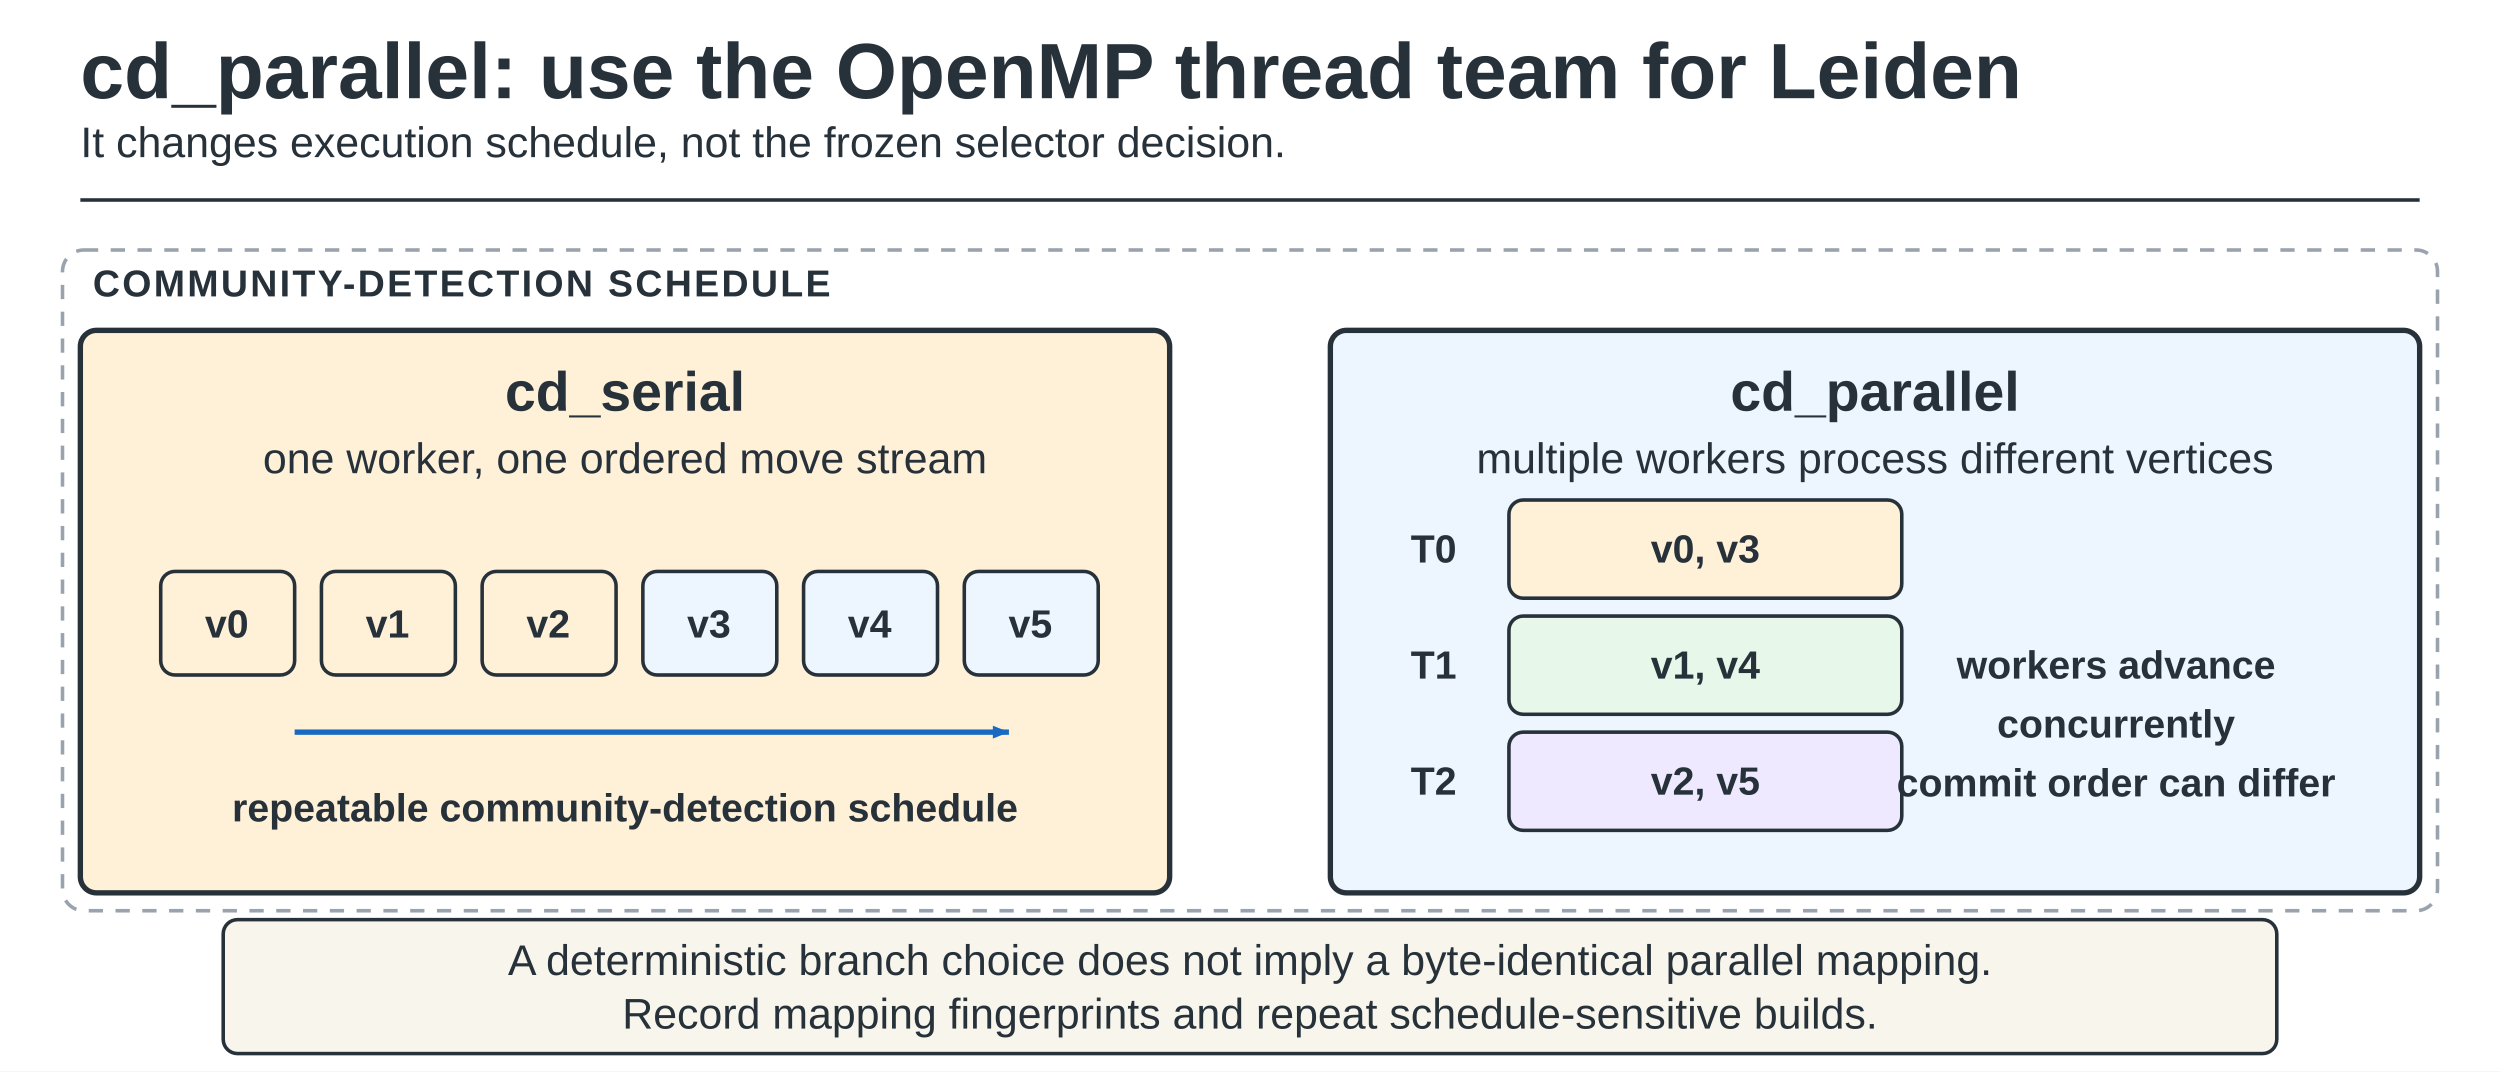
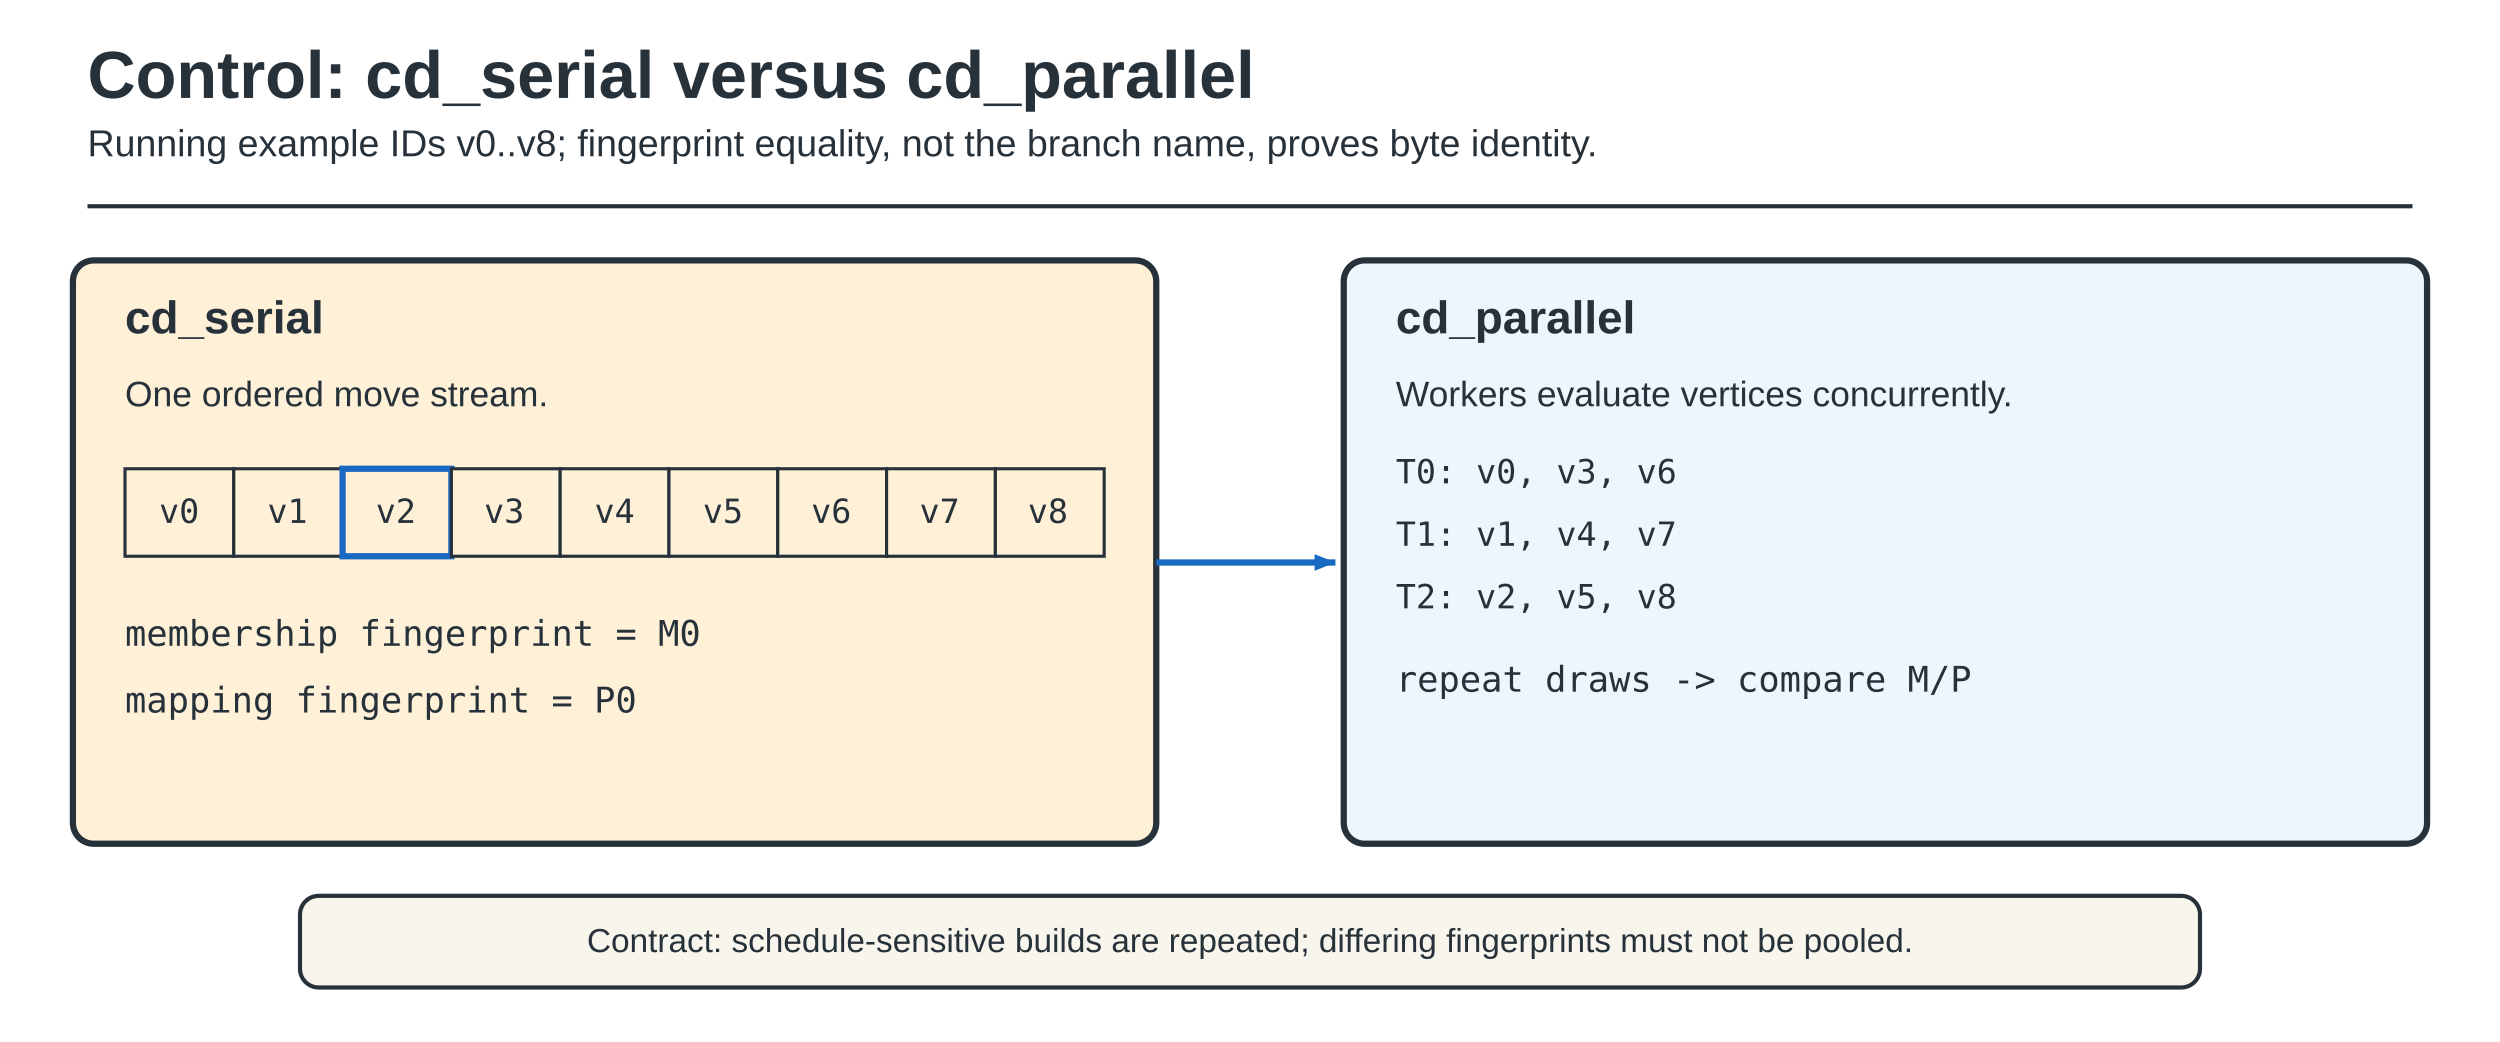
- <svg xmlns="http://www.w3.org/2000/svg" width="1400" height="600" viewBox="0 0 1400 600" role="img" aria-labelledby="title desc" fill="#27313A">
+ <svg xmlns="http://www.w3.org/2000/svg" width="1200" height="500" viewBox="0 0 1200 500" role="img" aria-labelledby="title desc" fill="#27313A">
  <defs>
-     <marker id="arrow" viewBox="0 0 10 8" markerWidth="9" markerHeight="8" refX="10" refY="4" orient="auto" markerUnits="userSpaceOnUse">
+     <marker id="arrow" viewBox="0 0 10 8" markerWidth="10" markerHeight="8" refX="10" refY="4" orient="auto" markerUnits="userSpaceOnUse">
      <path d="M0 0 L10 4 L0 8 Z" fill="#1769C2" />
    </marker>
    <style>
      :root{color-scheme:light dark}
      @media(prefers-color-scheme:dark){
        [fill="#27313A"]{fill:#ECE7DD}[stroke="#27313A"]{stroke:#ECE7DD}
-         [fill="#FFFFFF"]{fill:#1E2327}
-         [fill="#F8F6EC"]{fill:#252A2E}[fill="#EDF5FF"]{fill:#273846}
-         [fill="#E7F7EA"]{fill:#24382A}[fill="#FFF0D8"]{fill:#3B3122}
-         [fill="#F7DEDC"]{fill:#3D292A}[fill="#EEE9FF"]{fill:#302C3C}
-         [stroke="#9AA3AD"]{stroke:#747D86}
+         [fill="#FFFFFF"]{fill:#1E2327}[fill="#F8F6EC"]{fill:#252A2E}
+         [fill="#EDF5FF"]{fill:#273846}[fill="#E7F7EA"]{fill:#24382A}
+         [fill="#FFF0D8"]{fill:#3B3122}[fill="#F7DEDC"]{fill:#3D292A}
+         [fill="#EEE9FF"]{fill:#302C3C}[stroke="#9AA3AD"]{stroke:#747D86}
+         [stroke="#1769C2"]{stroke:#63A8FF}[fill="#1769C2"]{fill:#63A8FF}
+         .arrow{stroke:#63A8FF!important}.edge{stroke:#ECE7DD!important}
      }
      .sans{font-family:Arial,Helvetica,sans-serif}
-       .title{font-size:44px;font-weight:700}.subtitle{font-size:24px}
-       .domain{font-size:21px;font-weight:700;letter-spacing:1.3px}
-       .heading{font-size:31px;font-weight:700}.body{font-size:24px}
-       .label{font-size:22px;font-weight:700}
-       .flow{fill:none;stroke:#1769C2;stroke-width:3;marker-end:url(#arrow)}
+       .mono{font-family:"SFMono-Regular",Consolas,monospace}
+       .title{font-size:32px;font-weight:700}.subtitle{font-size:18px}
+       .domain{font-size:16px;font-weight:700;letter-spacing:1.2px}.heading{font-size:22px;font-weight:700}
+       .label{font-size:18px;font-weight:700}.body{font-size:17px}.small{font-size:16px}
+       .arrow{fill:none;stroke:#1769C2;stroke-width:3;marker-end:url(#arrow)}
+       .edge{stroke:#27313A;stroke-width:2.2}
    </style>
  </defs>
-   <rect width="1400" height="600" fill="#FFFFFF" />
-   <text x="45" y="55" class="sans title">cd_parallel: use the OpenMP thread team for Leiden</text>
-   <text x="45" y="88" class="sans subtitle">It changes execution schedule, not the frozen selector decision.</text>
-   <line x1="45" y1="112" x2="1355" y2="112" stroke="#27313A" stroke-width="2" />
-   <rect x="35" y="140" width="1330" height="370" rx="12" fill="none" stroke="#9AA3AD" stroke-width="2" stroke-dasharray="8 7" />
-   <text x="52" y="166" class="sans domain">COMMUNITY-DETECTION SCHEDULE</text>
-   <g transform="translate(0 35)">
-     <rect x="45" y="150" width="610" height="315" rx="9" fill="#FFF0D8" stroke="#27313A" stroke-width="3" />
-     <text x="350" y="195" text-anchor="middle" class="sans heading">cd_serial</text>
-     <text x="350" y="230" text-anchor="middle" class="sans body">one worker, one ordered move stream</text>
-     <g transform="translate(90 285)" class="sans label" text-anchor="middle">
-       <rect x="0" y="0" width="75" height="58" rx="8" fill="#FFF0D8" stroke="#27313A" stroke-width="2" />
-       <text x="37" y="37">v0</text>
-       <rect x="90" y="0" width="75" height="58" rx="8" fill="#FFF0D8" stroke="#27313A" stroke-width="2" />
-       <text x="127" y="37">v1</text>
-       <rect x="180" y="0" width="75" height="58" rx="8" fill="#FFF0D8" stroke="#27313A" stroke-width="2" />
-       <text x="217" y="37">v2</text>
-       <rect x="270" y="0" width="75" height="58" rx="8" fill="#EDF5FF" stroke="#27313A" stroke-width="2" />
-       <text x="307" y="37">v3</text>
-       <rect x="360" y="0" width="75" height="58" rx="8" fill="#EDF5FF" stroke="#27313A" stroke-width="2" />
-       <text x="397" y="37">v4</text>
-       <rect x="450" y="0" width="75" height="58" rx="8" fill="#EDF5FF" stroke="#27313A" stroke-width="2" />
-       <text x="487" y="37">v5</text>
-     </g>
-     <path d="M165 375 H565" class="flow" />
-     <text x="350" y="425" text-anchor="middle" class="sans label">repeatable community-detection schedule</text>
-     <rect x="745" y="150" width="610" height="315" rx="9" fill="#EDF5FF" stroke="#27313A" stroke-width="3" />
-     <text x="1050" y="195" text-anchor="middle" class="sans heading">cd_parallel</text>
-     <text x="1050" y="230" text-anchor="middle" class="sans body">multiple workers process different vertices</text>
-     <g class="sans label">
-       <text x="790" y="280">T0</text>
-       <rect x="845" y="245" width="220" height="55" rx="8" fill="#FFF0D8" stroke="#27313A" stroke-width="2" />
-       <text x="955" y="280" text-anchor="middle">v0, v3</text>
-       <text x="790" y="345">T1</text>
-       <rect x="845" y="310" width="220" height="55" rx="8" fill="#E7F7EA" stroke="#27313A" stroke-width="2" />
-       <text x="955" y="345" text-anchor="middle">v1, v4</text>
-       <text x="790" y="410">T2</text>
-       <rect x="845" y="375" width="220" height="55" rx="8" fill="#EEE9FF" stroke="#27313A" stroke-width="2" />
-       <text x="955" y="410" text-anchor="middle">v2, v5</text>
-     </g>
-     <text x="1185" y="345" text-anchor="middle" class="sans label">workers advance</text>
-     <text x="1185" y="378" text-anchor="middle" class="sans label">concurrently</text>
-     <text x="1185" y="411" text-anchor="middle" class="sans label">commit order can differ</text>
-   </g>
-   <rect x="125" y="515" width="1150" height="75" rx="8" fill="#F8F6EC" stroke="#27313A" stroke-width="2" />
-   <text x="700" y="546" text-anchor="middle" class="sans body">A deterministic branch choice does not imply a byte-identical parallel mapping.</text>
-   <text x="700" y="576" text-anchor="middle" class="sans body">Record mapping fingerprints and repeat schedule-sensitive builds.</text>
+   <rect width="1200" height="500" fill="#FFFFFF" />
+   <text x="42" y="47" class="sans title">Control: cd_serial versus cd_parallel</text>
+   <text x="42" y="75" class="sans subtitle">Running example IDs v0..v8; fingerprint equality, not the branch name, proves byte identity.</text>
+   <line x1="42" y1="99" x2="1158" y2="99" stroke="#27313A" stroke-width="2" />
+   <rect x="35" y="125" width="520" height="280" rx="10" fill="#FFF0D8" stroke="#27313A" stroke-width="3" />
+   <text x="60" y="160" class="sans heading">cd_serial</text>
+   <text x="60" y="195" class="sans body">One ordered move stream.</text>
+   <rect x="60.00" y="225" width="52.22" height="42" fill="#FFF0D8" stroke="#27313A" stroke-width="1.5" />
+   <text x="86" y="251" class="mono small" text-anchor="middle">v0</text>
+   <rect x="112.22" y="225" width="52.22" height="42" fill="#FFF0D8" stroke="#27313A" stroke-width="1.5" />
+   <text x="138" y="251" class="mono small" text-anchor="middle">v1</text>
+   <rect x="164.44" y="225" width="52.22" height="42" fill="#FFF0D8" stroke="#1769C2" stroke-width="3" />
+   <text x="190" y="251" class="mono small" text-anchor="middle">v2</text>
+   <rect x="216.67" y="225" width="52.22" height="42" fill="#FFF0D8" stroke="#27313A" stroke-width="1.5" />
+   <text x="242" y="251" class="mono small" text-anchor="middle">v3</text>
+   <rect x="268.89" y="225" width="52.22" height="42" fill="#FFF0D8" stroke="#27313A" stroke-width="1.5" />
+   <text x="295" y="251" class="mono small" text-anchor="middle">v4</text>
+   <rect x="321.11" y="225" width="52.22" height="42" fill="#FFF0D8" stroke="#27313A" stroke-width="1.5" />
+   <text x="347" y="251" class="mono small" text-anchor="middle">v5</text>
+   <rect x="373.33" y="225" width="52.22" height="42" fill="#FFF0D8" stroke="#27313A" stroke-width="1.5" />
+   <text x="399" y="251" class="mono small" text-anchor="middle">v6</text>
+   <rect x="425.56" y="225" width="52.22" height="42" fill="#FFF0D8" stroke="#27313A" stroke-width="1.5" />
+   <text x="451" y="251" class="mono small" text-anchor="middle">v7</text>
+   <rect x="477.78" y="225" width="52.22" height="42" fill="#FFF0D8" stroke="#27313A" stroke-width="1.5" />
+   <text x="503" y="251" class="mono small" text-anchor="middle">v8</text>
+   <text x="60" y="310" class="mono body">membership fingerprint = M0</text>
+   <text x="60" y="342" class="mono body">mapping fingerprint = P0</text>
+   <rect x="645" y="125" width="520" height="280" rx="10" fill="#EDF5FF" stroke="#27313A" stroke-width="3" />
+   <text x="670" y="160" class="sans heading">cd_parallel</text>
+   <text x="670" y="195" class="sans body">Workers evaluate vertices concurrently.</text>
+   <text x="670" y="232" class="mono small">T0: v0, v3, v6</text>
+   <text x="670" y="262" class="mono small">T1: v1, v4, v7</text>
+   <text x="670" y="292" class="mono small">T2: v2, v5, v8</text>
+   <text x="670" y="332" class="mono body">repeat draws -&gt; compare M/P</text>
+   <path d="M555 270 H641" class="arrow" />
+   <rect x="144" y="430" width="912" height="44" rx="9" fill="#F8F6EC" stroke="#27313A" stroke-width="2" />
+   <text x="600" y="457" class="sans small" text-anchor="middle">Contract: schedule-sensitive builds are repeated; differing fingerprints must not be pooled.</text>
</svg>
